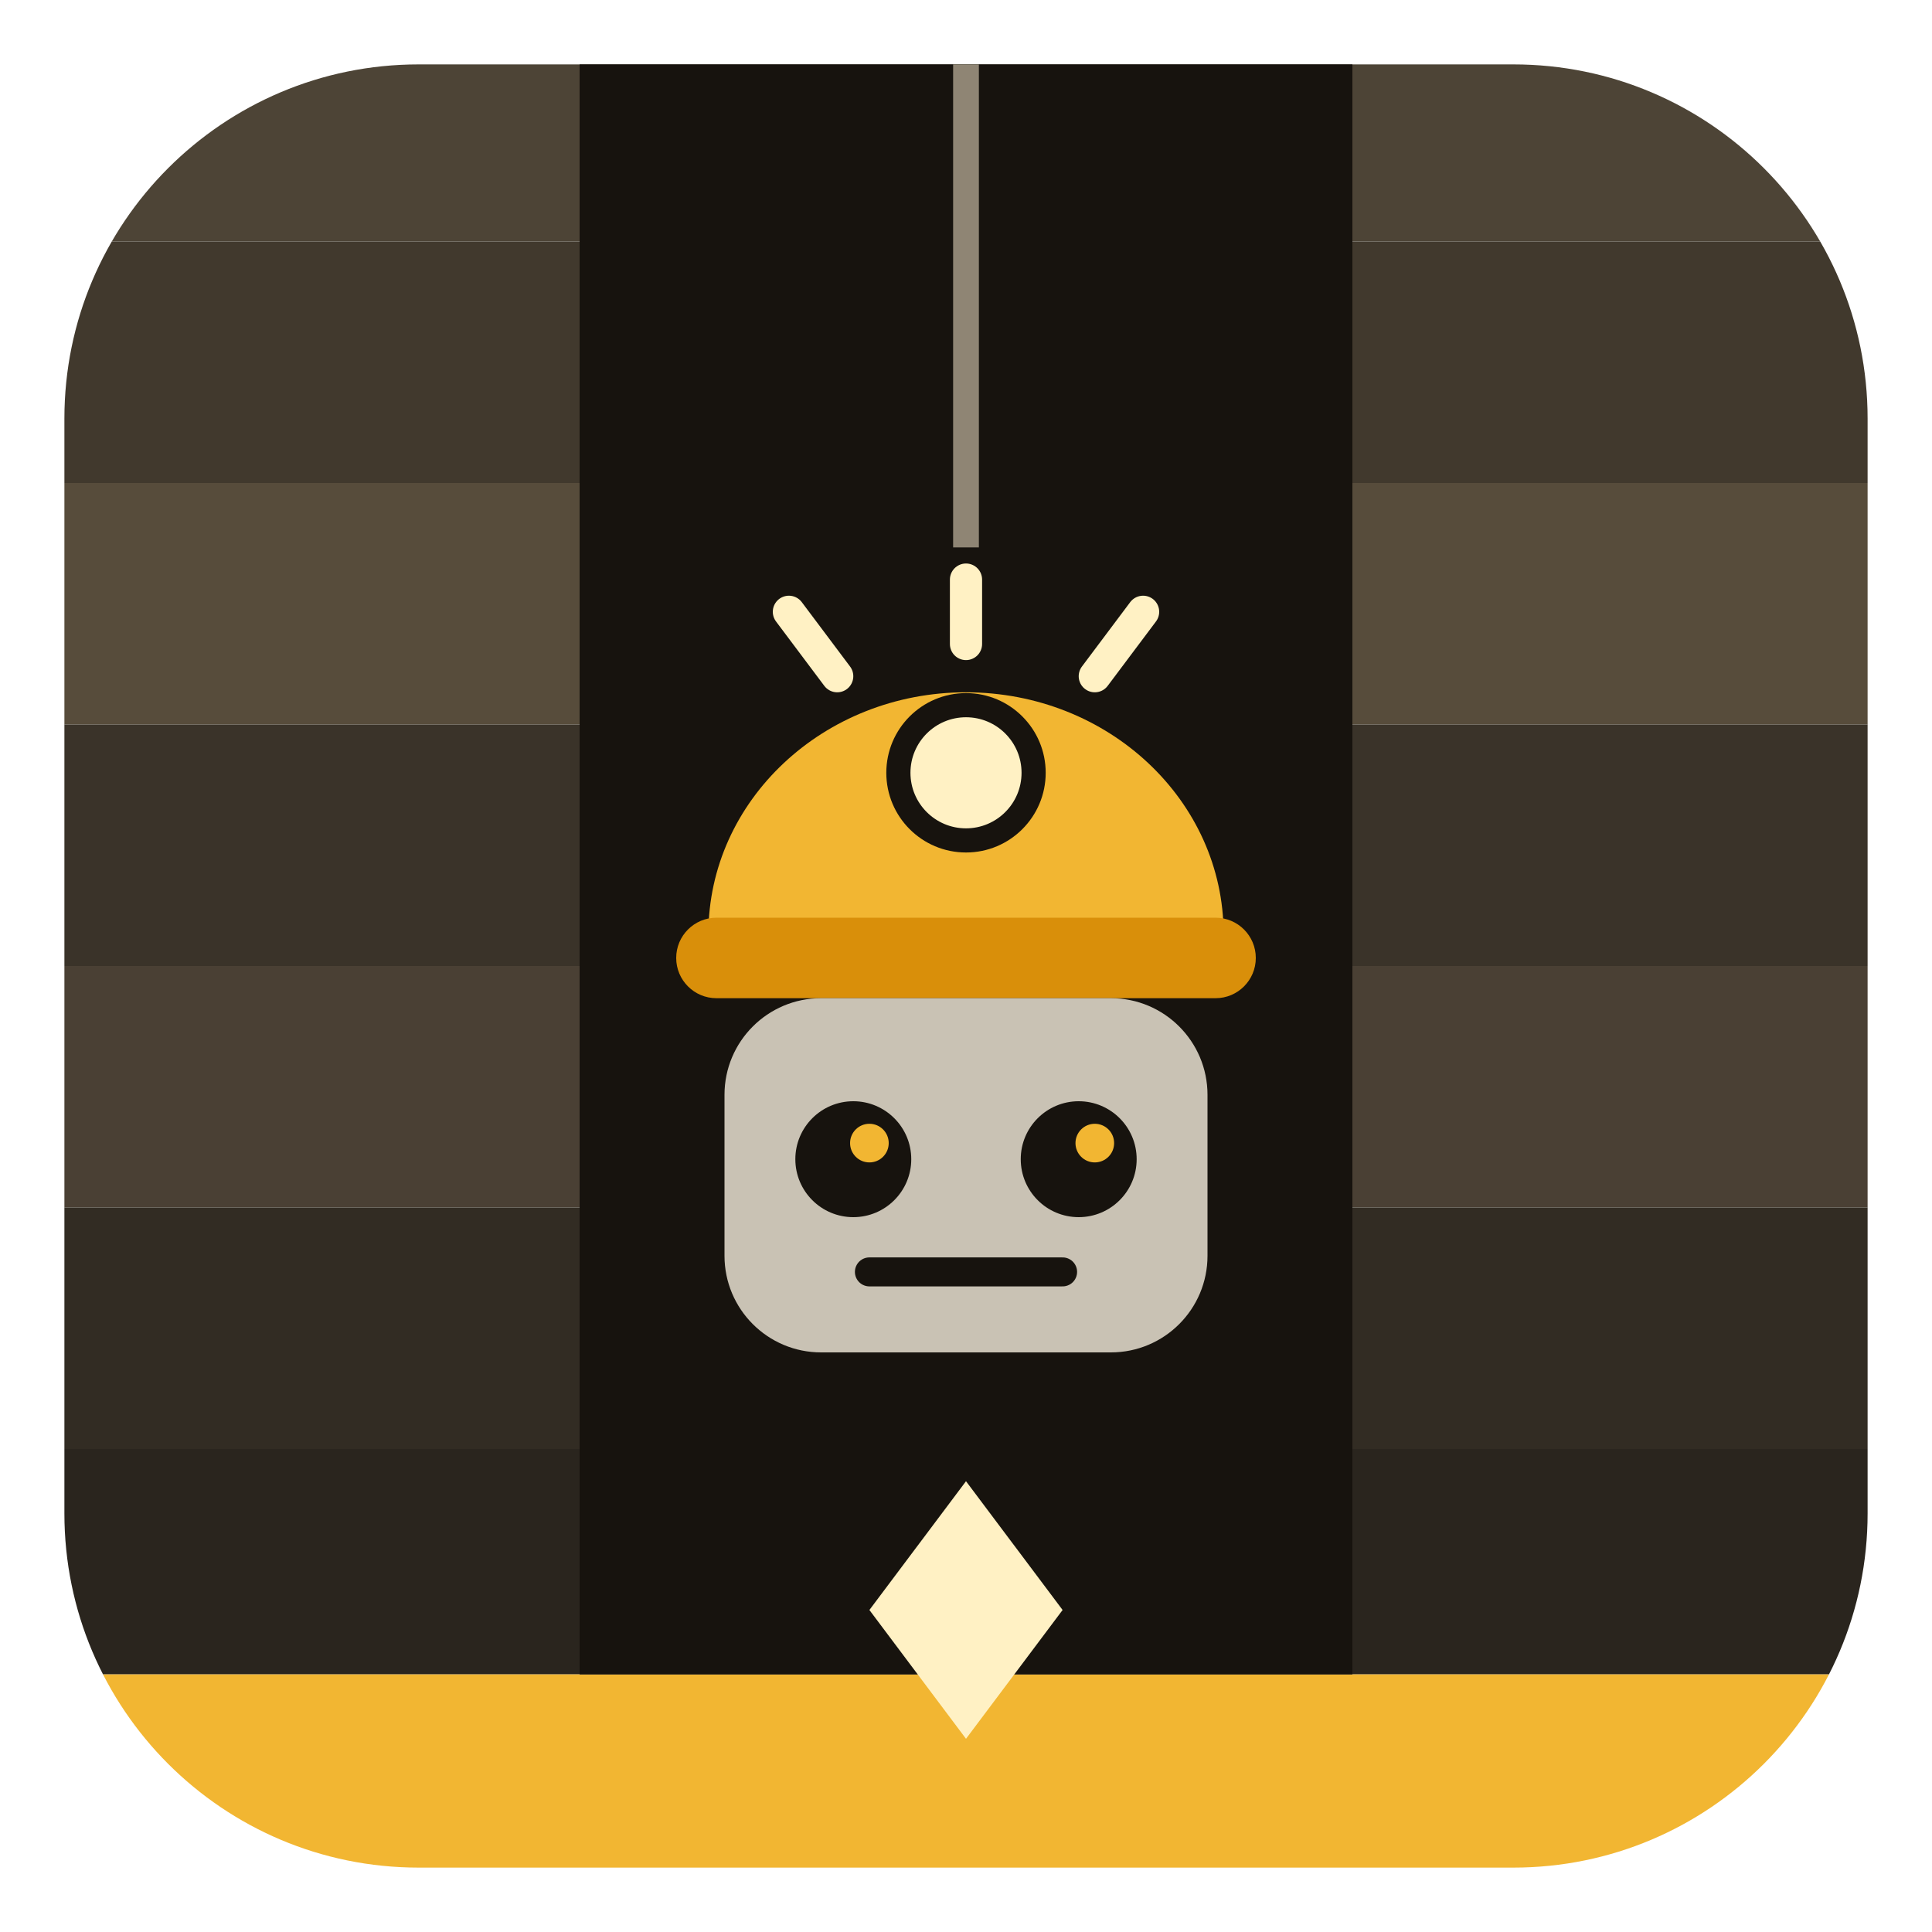
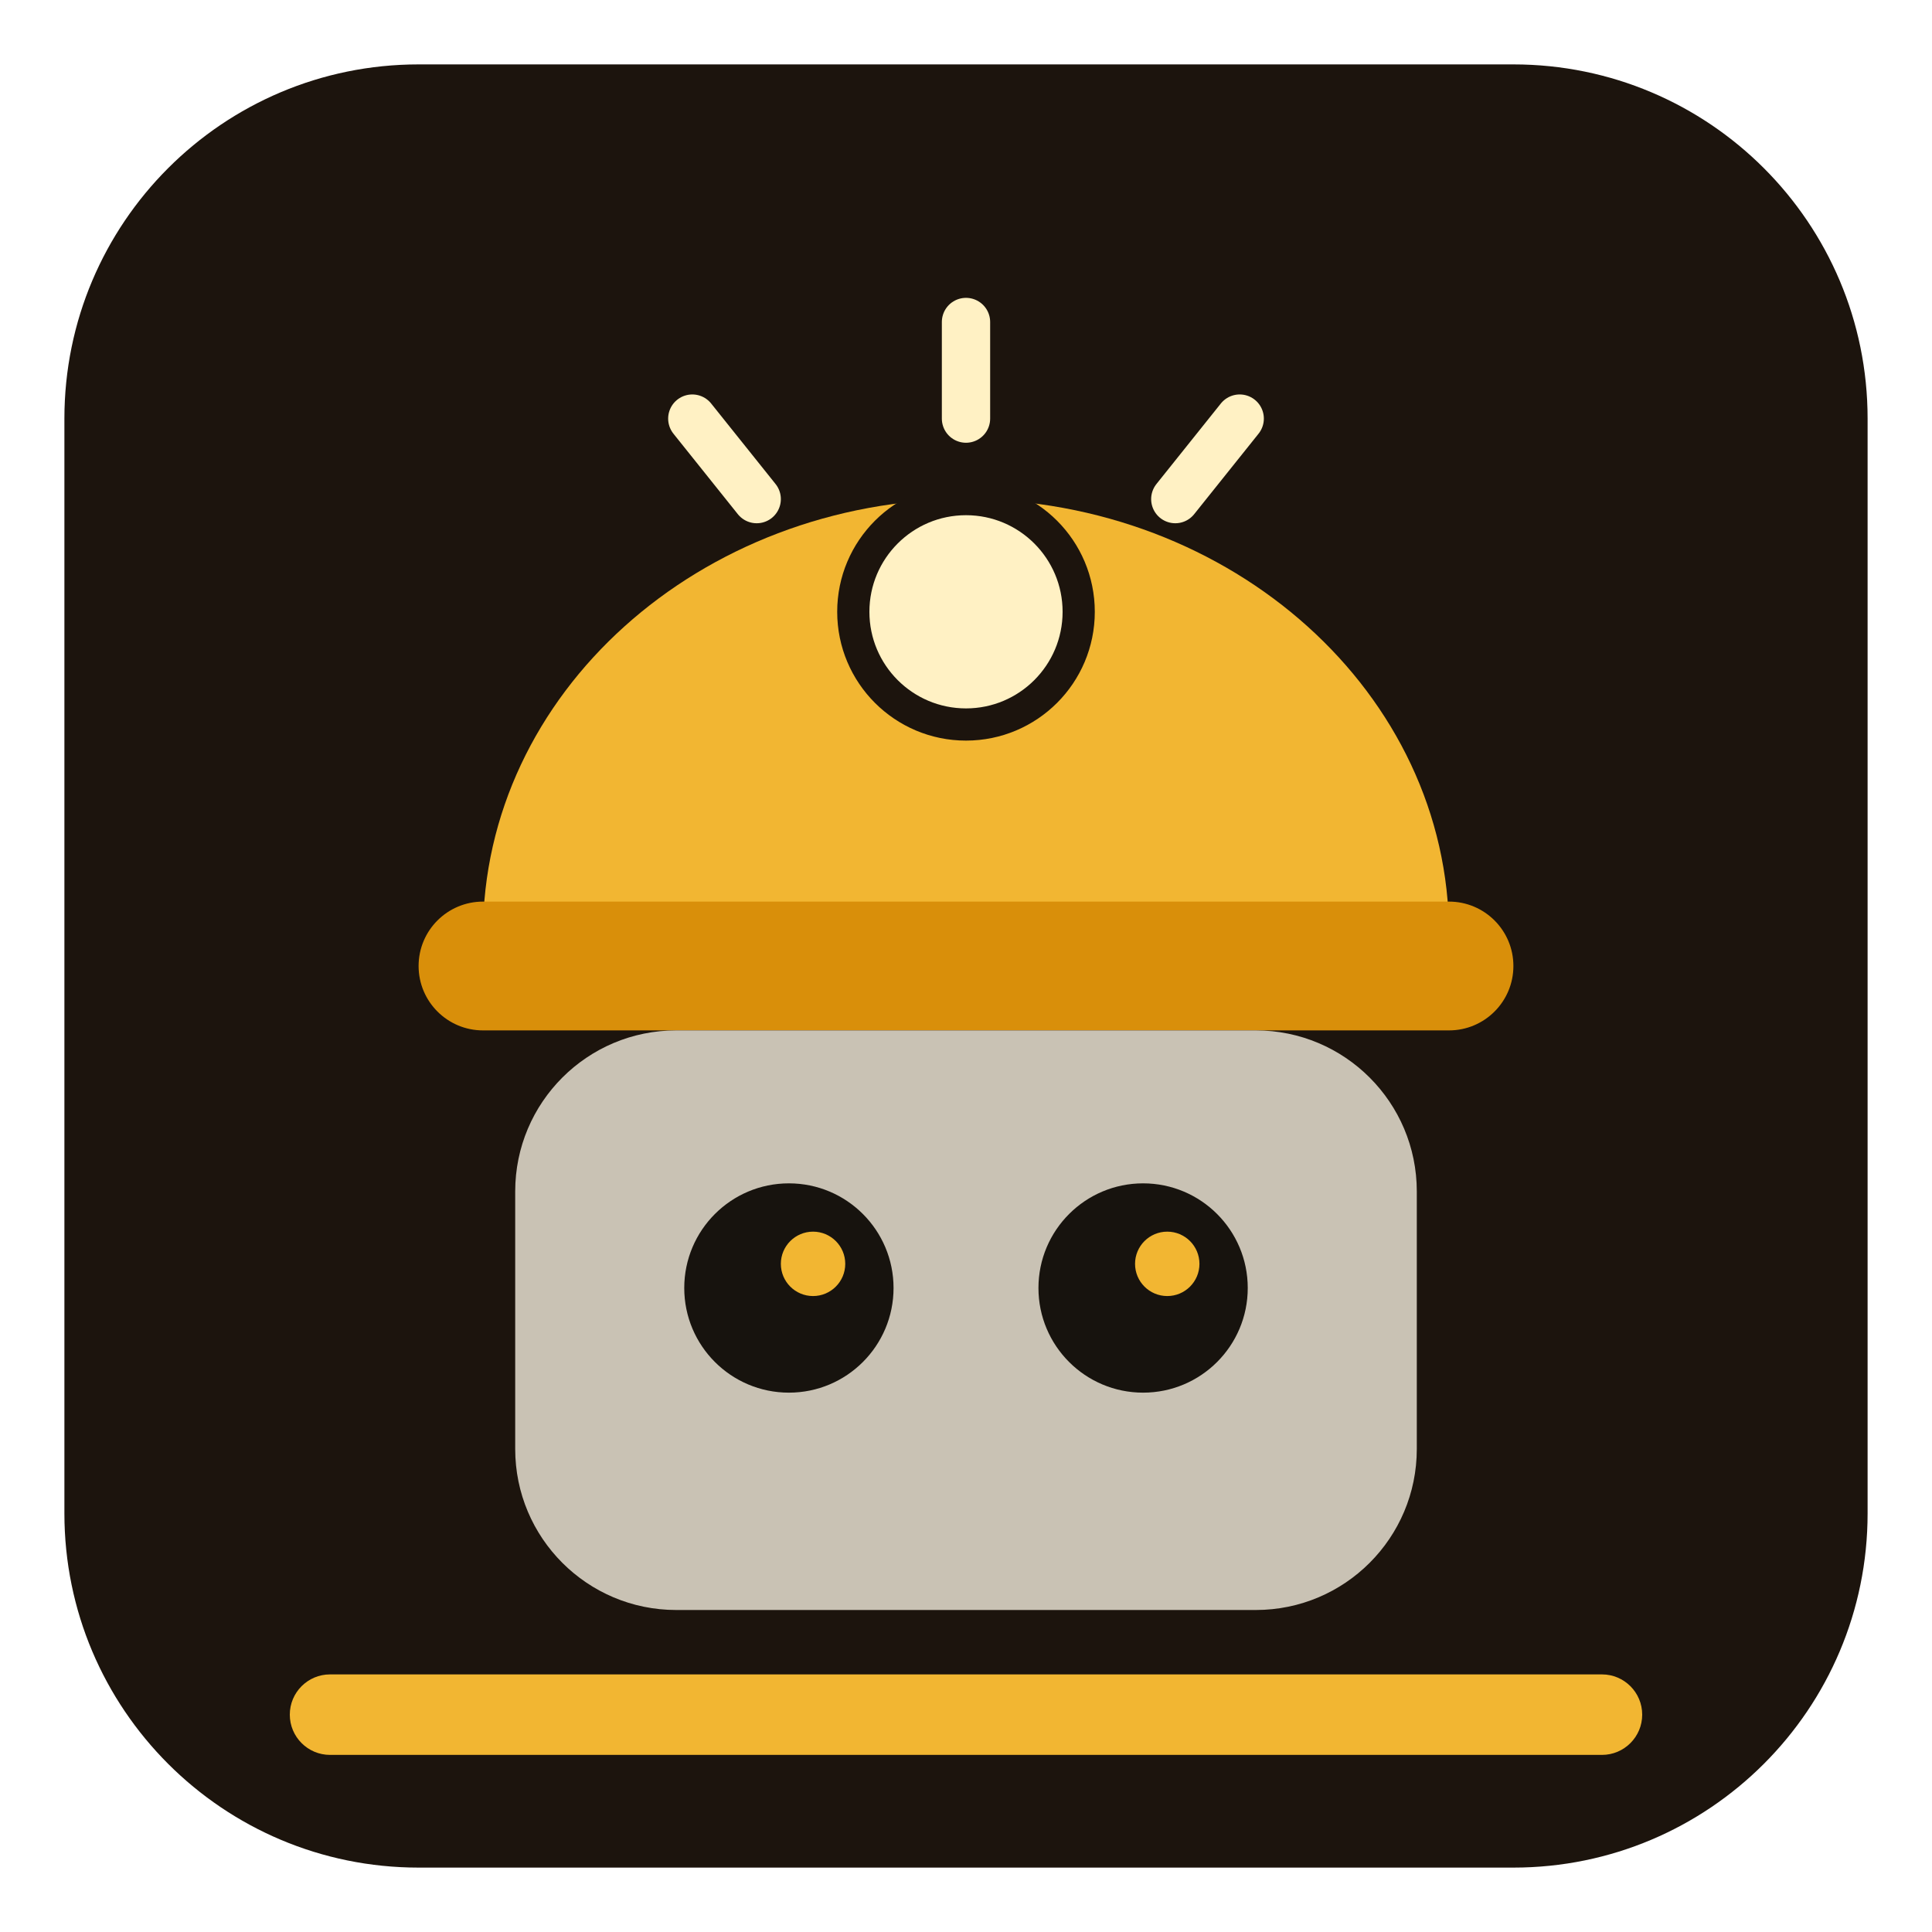
<svg xmlns="http://www.w3.org/2000/svg" viewBox="0 0 120 120">
-   <defs>
-     <clipPath id="c">
-       <rect x="4" y="4" width="112" height="112" rx="22" />
-     </clipPath>
-   </defs>
-   <g clip-path="url(#c)">
-     <rect width="120" height="15" fill="#4d4436" />
-     <rect y="15" width="120" height="15" fill="#41392d" />
-     <rect y="30" width="120" height="15" fill="#574c3b" />
-     <rect y="45" width="120" height="15" fill="#3a3329" />
-     <rect y="60" width="120" height="15" fill="#4a4034" />
-     <rect y="75" width="120" height="15" fill="#322c23" />
-     <rect y="90" width="120" height="14" fill="#2a251e" />
-     <rect y="104" width="120" height="16" fill="#f2b632" />
-     <rect x="36" width="48" height="104" fill="#17130e" />
-     <rect x="59.2" width="1.6" height="34" fill="#8f8574" />
-     <path d="M44 58 A16 15 0 0 1 76 58 Z" fill="#f2b632" />
-     <rect x="42" y="57" width="36" height="5" rx="2.5" fill="#d98f0a" />
-     <rect x="45" y="62" width="30" height="22" rx="6" fill="#c9c2b4" />
-     <circle cx="53" cy="72" r="3.6" fill="#17130e" />
-     <circle cx="67" cy="72" r="3.6" fill="#17130e" />
-     <circle cx="54" cy="71" r="1.2" fill="#f2b632" />
-     <circle cx="68" cy="71" r="1.2" fill="#f2b632" />
-     <line x1="54" y1="79" x2="66" y2="79" stroke="#17130e" stroke-width="1.8" stroke-linecap="round" />
-     <circle cx="60" cy="48" r="4.2" fill="#fff1c4" stroke="#17130e" stroke-width="1.5" />
-     <path d="M60 40 L60 36 M52 42 L49 38 M68 42 L71 38" stroke="#fff1c4" stroke-width="2" stroke-linecap="round" />
-     <path d="M60 92 L66 100 L60 108 L54 100 Z" fill="#fff1c4" />
-   </g>
+   <rect x="4" y="4" width="112" height="112" rx="22" fill="#1c140d" />
+   <path d="M30 58 A30 27 0 0 1 90 58 Z" fill="#f2b632" />
+   <rect x="26" y="56" width="68" height="8" rx="4" fill="#d98f0a" />
+   <rect x="32" y="64" width="56" height="36" rx="10" fill="#c9c2b4" />
+   <circle cx="49" cy="80" r="6.5" fill="#17130e" />
+   <circle cx="71" cy="80" r="6.5" fill="#17130e" />
+   <circle cx="50.5" cy="78.5" r="2" fill="#f2b632" />
+   <circle cx="72.5" cy="78.5" r="2" fill="#f2b632" />
+   <circle cx="60" cy="38" r="7" fill="#fff1c4" stroke="#1c140d" stroke-width="2" />
+   <path d="M60 26 L60 20 M47 31 L43 26 M73 31 L77 26" stroke="#fff1c4" stroke-width="3" stroke-linecap="round" />
+   <rect x="18" y="104" width="84" height="5" rx="2.5" fill="#f2b632" />
</svg>
